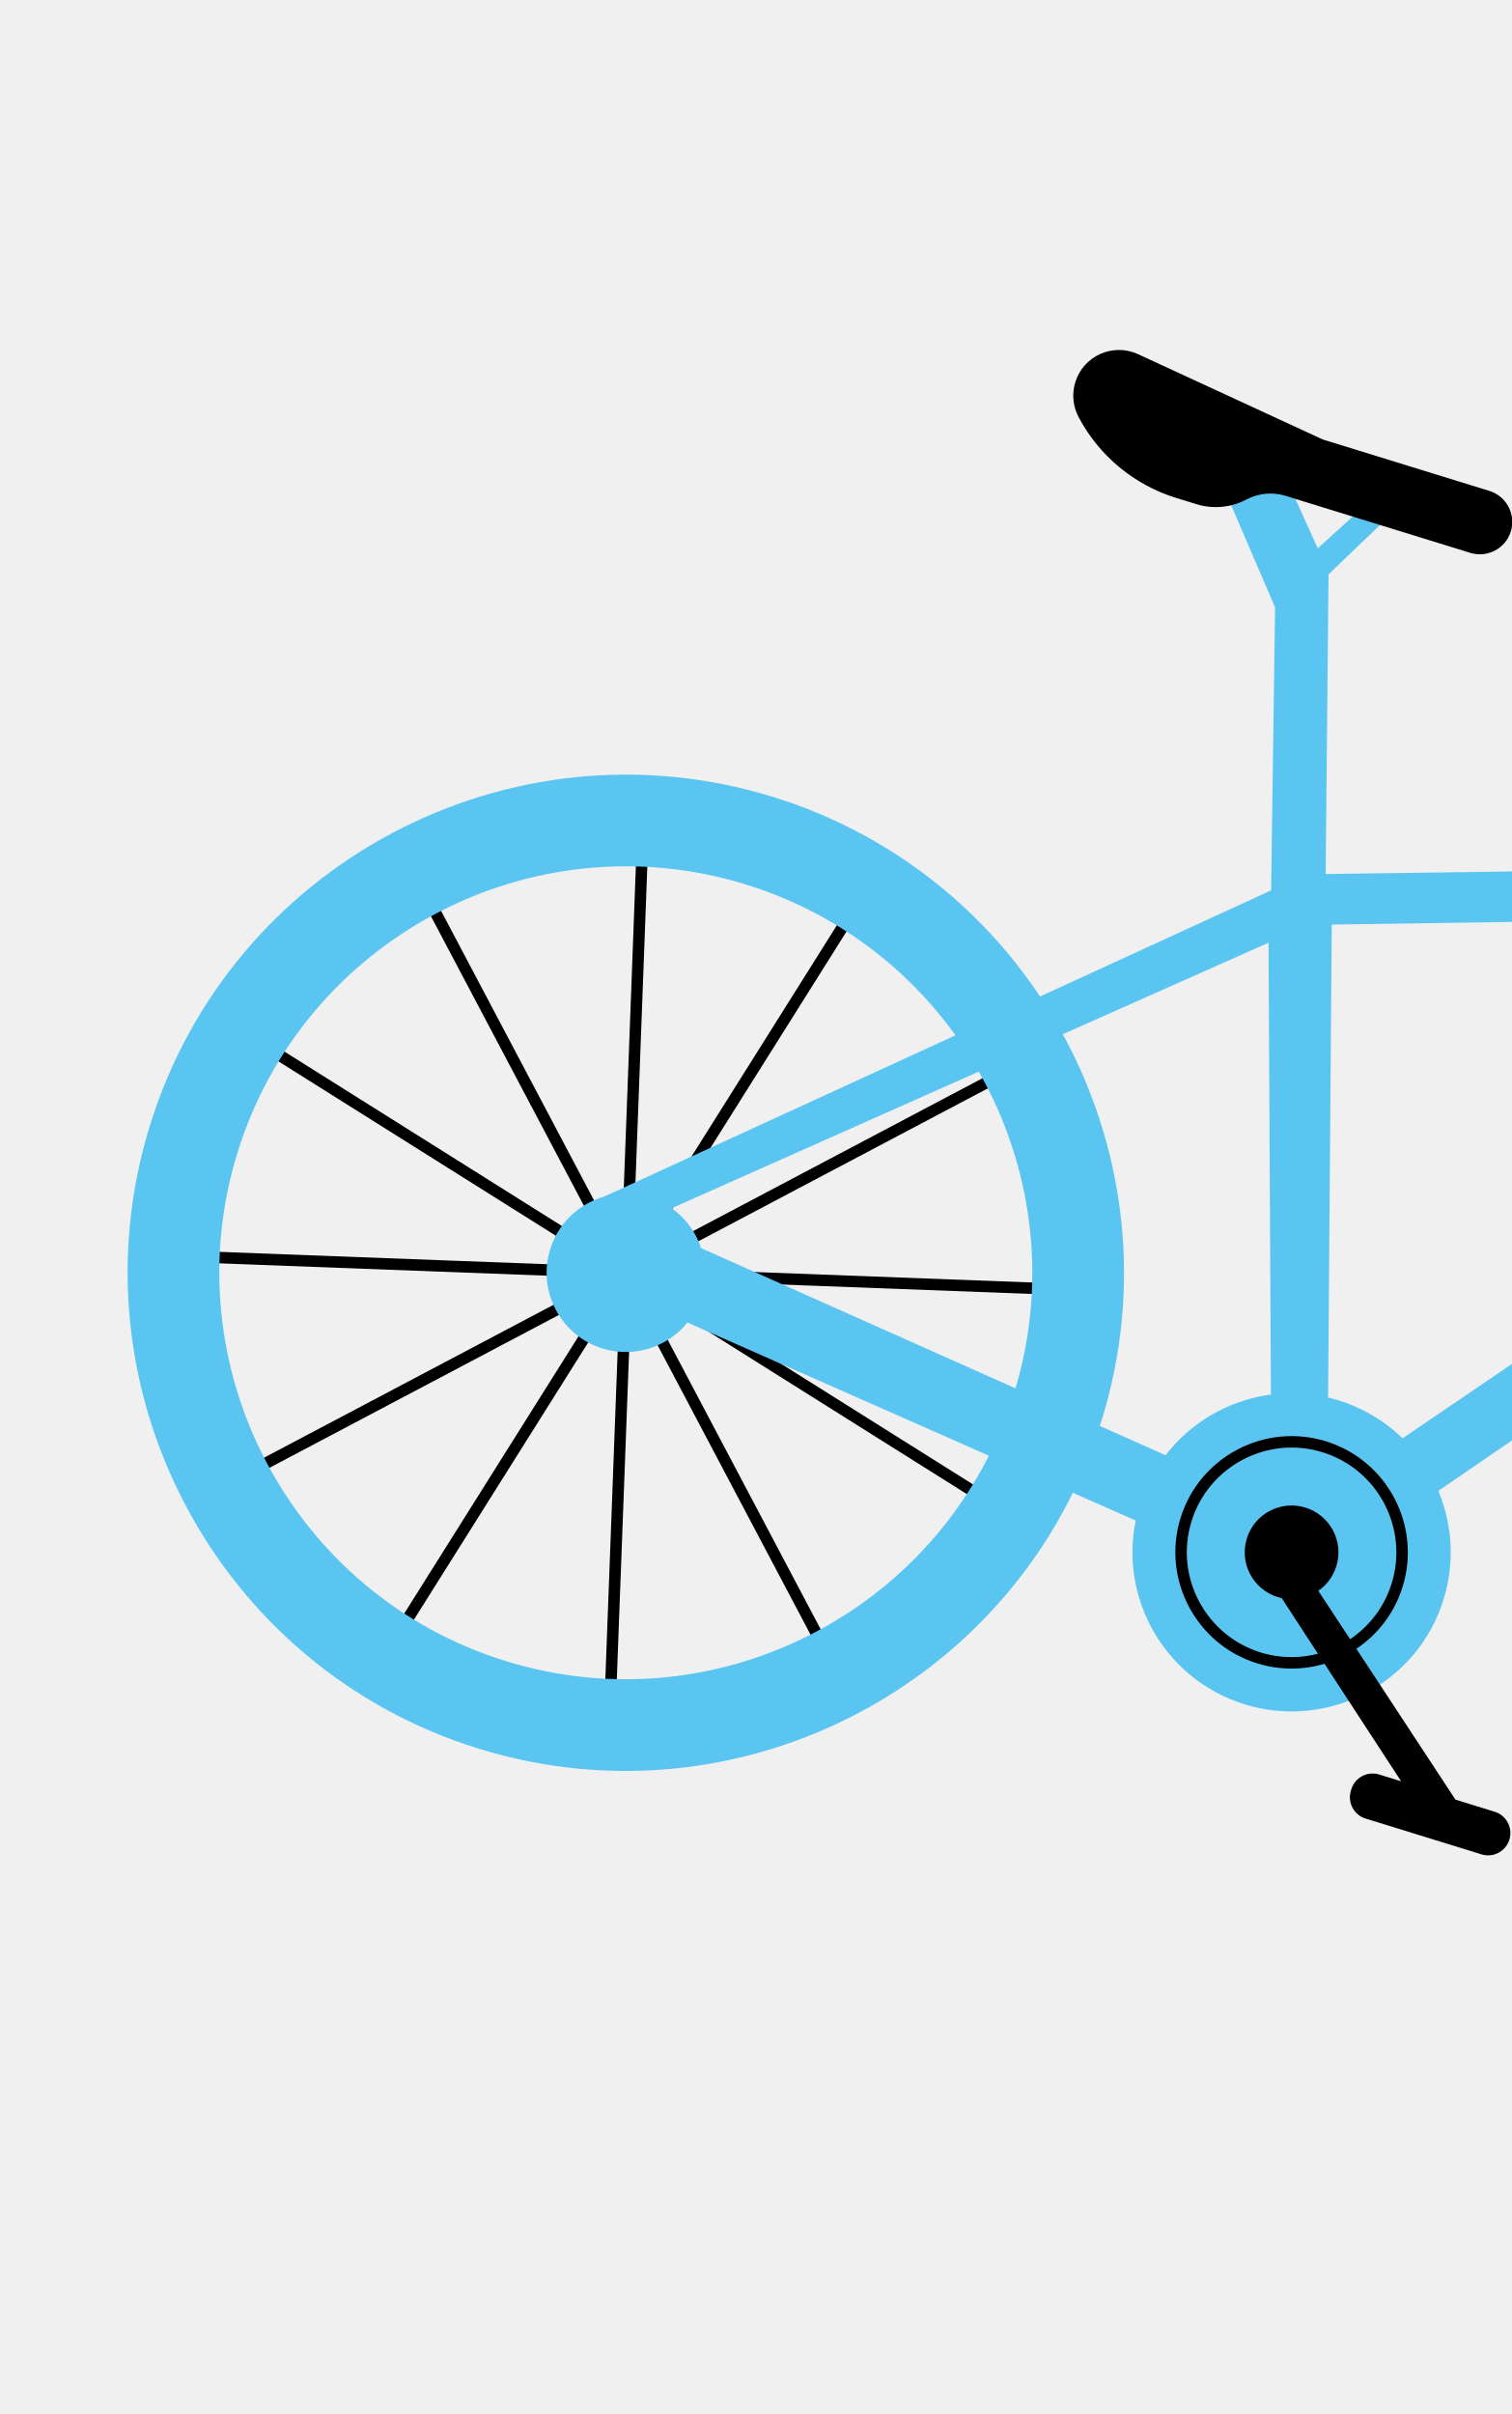
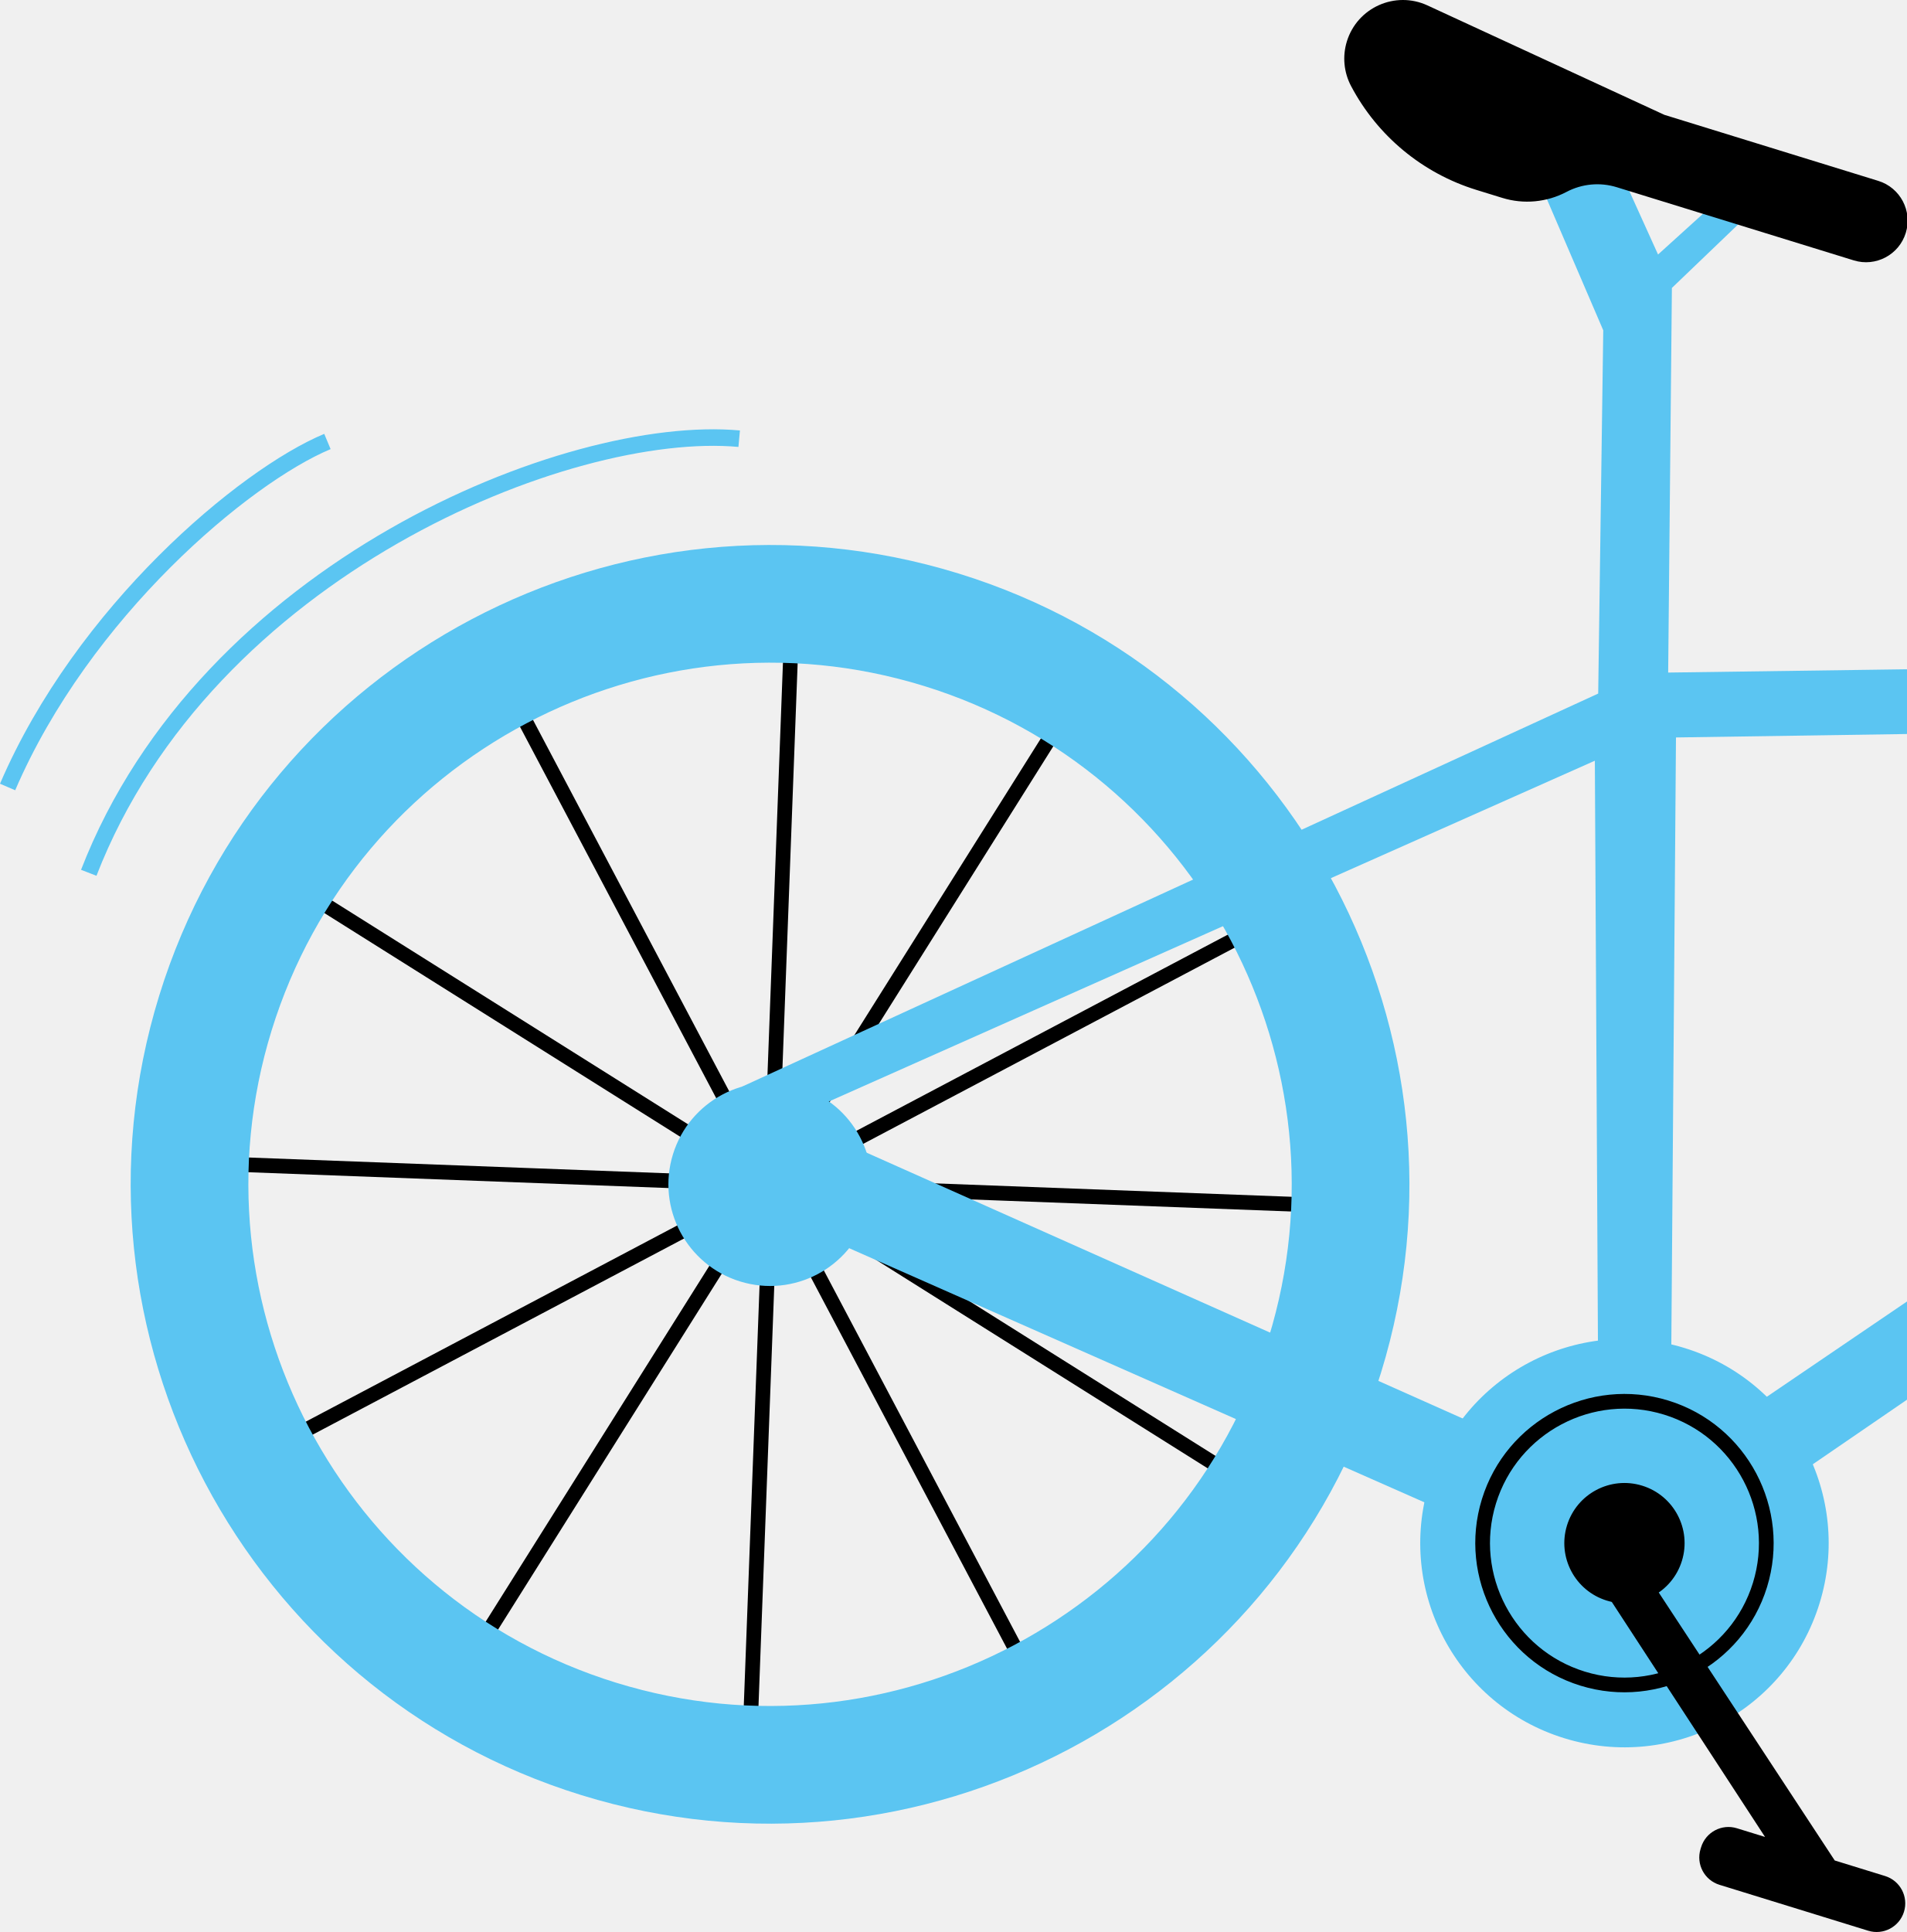
- <svg xmlns="http://www.w3.org/2000/svg" width="352" height="562" viewBox="0 0 352 562" fill="none">
-   <g clip-path="url(#clip0_375_129)">
-     <path d="M93.959 195.525L91.6 196.772L197.396 396.989L199.755 395.743L93.959 195.525Z" fill="black" />
-     <path d="M245.235 242.317L44.994 348.069L46.241 350.429L246.481 244.676L245.235 242.317Z" fill="black" />
-     <path d="M258.903 299.277L32.592 290.752L32.492 293.419L258.803 301.943L258.903 299.277Z" fill="black" />
-     <path d="M151.41 183.267L148.743 183.167L140.245 409.436L142.912 409.537L151.41 183.267Z" fill="black" />
-     <path d="M50.537 234.959L49.117 237.218L240.859 357.735L242.279 355.476L50.537 234.959Z" fill="black" />
-     <path d="M204.715 199.722L84.2 391.415L86.459 392.835L206.974 201.142L204.715 199.722Z" fill="black" />
-     <path d="M111.505 407.121C50.393 388.258 16.018 323.203 34.877 262.105C53.736 201.007 118.798 166.645 179.91 185.509C241.022 204.373 275.397 269.427 256.538 330.525C237.678 391.624 172.617 425.985 111.505 407.121ZM173.615 205.905C123.751 190.513 70.665 218.549 55.277 268.402C39.889 318.254 67.937 371.334 117.8 386.726C167.664 402.117 220.75 374.081 236.138 324.228C251.526 274.376 223.478 221.296 173.615 205.905Z" fill="#5BC5F2" />
-     <path d="M524.318 242.125C528.825 238.408 531.154 232.67 530.509 226.863L524.564 173.276L558.092 168.715C564.167 167.889 567.058 160.788 563.287 155.954L546.707 134.703C544.31 131.632 539.953 130.922 536.706 133.075C533.189 135.408 532.308 140.192 534.764 143.625L547.578 161.533L512.197 166.228L514.262 185.712C510.953 186.26 508.478 189.048 508.328 192.399L507.954 200.735L308.65 203.478L309.325 133.709L324.646 119.023L318.348 117.196L306.812 127.644L296.733 105.374L283.253 109.714L296.873 141.397L295.955 207.288L140.616 278.598L140.613 299.309L301.15 370.223L507.522 228.755L507.853 251.64L511.191 255.626C515.656 260.957 518.319 267.563 518.798 274.5L527.986 407.378L540.578 405.893L524.317 242.125L524.318 242.125ZM149.384 284.401L295.348 219.47L296.04 349.79L149.384 284.401ZM309.057 346.737L310.066 215.25L506.842 212.322L309.057 346.736L309.057 346.737Z" fill="#5BC5F2" />
-     <path d="M289.795 396.786C309.343 402.819 330.081 391.868 336.113 372.324C342.146 352.78 331.189 332.045 311.641 326.012C292.093 319.978 271.356 330.929 265.324 350.473C259.291 370.017 270.247 390.752 289.795 396.786Z" fill="#5BC5F2" />
-     <path d="M292.738 387.255C278.478 382.853 270.457 367.673 274.858 353.416C279.258 339.159 294.44 331.141 308.7 335.543C322.96 339.945 330.981 355.124 326.581 369.382C322.18 383.639 306.998 391.656 292.738 387.255ZM307.913 338.092C295.059 334.124 281.375 341.351 277.408 354.203C273.441 367.054 280.671 380.737 293.525 384.705C306.379 388.672 320.064 381.445 324.031 368.594C327.998 355.743 320.767 342.059 307.913 338.092Z" fill="black" />
-     <path d="M297.502 371.82C303.258 373.597 309.366 370.372 311.142 364.616C312.919 358.86 309.692 352.754 303.935 350.977C298.178 349.2 292.071 352.425 290.295 358.181C288.518 363.937 291.745 370.043 297.502 371.82Z" fill="black" />
-     <path d="M297.8 356.445L292.998 363.756L326.225 414.698L321.122 413.123C318.381 412.277 315.474 413.812 314.628 416.552L314.525 416.887C313.679 419.627 315.215 422.534 317.956 423.38L344.937 431.709C347.677 432.555 350.585 431.019 351.43 428.279C352.276 425.539 350.74 422.632 348 421.786L338.87 418.968L297.8 356.445L297.8 356.445Z" fill="black" />
-     <path d="M342.321 128.709L299.317 115.435C296.289 114.5 293.012 114.806 290.209 116.286C286.624 118.179 282.435 118.571 278.562 117.375L273.843 115.919C264.07 112.902 255.896 106.128 251.118 97.085C249.8 94.591 249.527 91.675 250.359 88.979C252.257 82.829 259.14 79.762 264.985 82.461L307.966 102.31L346.772 114.288C350.755 115.518 352.987 119.743 351.758 123.724C350.529 127.706 346.303 129.938 342.321 128.709Z" fill="black" />
-     <path d="M140.27 313.93C150 316.933 160.323 311.482 163.326 301.753C166.328 292.025 160.875 281.704 151.144 278.7C141.414 275.697 131.091 281.148 128.088 290.877C125.085 300.605 130.539 310.926 140.27 313.93Z" fill="#5BC5F2" />
+ <svg xmlns="http://www.w3.org/2000/svg" width="345.977" height="350.465" viewBox="0 0 345.977 350.465" fill="none" version="1.1" id="svg133">
+   <g clip-path="url(#clip0_378_223)" id="g124" transform="translate(-14.00027,-149.476)">
+     <path d="m 101.959,263.525 -2.36,1.247 105.796,200.217 2.359,-1.246 z" fill="#000000" id="path96" />
+     <path d="M 253.235,310.317 52.994,416.069 54.241,418.429 254.481,312.676 Z" fill="#000000" id="path98" />
+     <path d="m 266.903,367.277 -226.311,-8.525 -0.1,2.667 226.311,8.524 z" fill="#000000" id="path100" />
+     <path d="m 159.41,251.267 -2.667,-0.1 -8.498,226.269 2.667,0.101 z" fill="#000000" id="path102" />
+     <path d="m 58.537,302.959 -1.42,2.259 191.743,120.517 1.42,-2.259 z" fill="#000000" id="path104" />
+     <path d="M 212.715,267.722 92.2,459.415 94.459,460.835 214.974,269.142 Z" fill="#000000" id="path106" />
+     <path d="M 119.505,475.121 C 58.393,456.258 24.018,391.203 42.877,330.105 61.736,269.007 126.798,234.645 187.91,253.509 c 61.112,18.864 95.487,83.918 76.628,145.016 -18.86,61.099 -83.921,95.46 -145.033,76.596 z m 62.11,-201.216 C 131.751,258.513 78.665,286.549 63.277,336.402 47.889,386.254 75.937,439.334 125.8,454.726 c 49.864,15.391 102.95,-12.645 118.338,-62.498 15.388,-49.852 -12.66,-102.932 -62.523,-118.323 z" fill="#5bc5f2" id="path108" />
+     <path d="m 532.318,310.125 c 4.507,-3.717 6.836,-9.455 6.191,-15.262 l -5.945,-53.587 33.528,-4.561 c 6.075,-0.826 8.966,-7.927 5.195,-12.761 l -16.58,-21.251 c -2.397,-3.071 -6.754,-3.781 -10.001,-1.628 -3.517,2.333 -4.398,7.117 -1.942,10.55 l 12.814,17.908 -35.381,4.695 2.065,19.484 c -3.309,0.548 -5.784,3.336 -5.934,6.687 l -0.374,8.336 -199.304,2.743 0.675,-69.769 15.321,-14.686 -6.298,-1.827 -11.536,10.448 -10.079,-22.27 -13.48,4.34 13.62,31.683 -0.918,65.891 -155.339,71.31 -0.003,20.711 160.537,70.914 206.372,-141.468 0.331,22.885 3.338,3.986 c 4.465,5.331 7.128,11.937 7.607,18.874 l 9.188,132.878 12.592,-1.485 -16.261,-163.768 z m -374.934,42.276 145.964,-64.931 0.692,130.32 z m 159.673,62.336 1.009,-131.487 196.776,-2.928 -197.785,134.414 z" fill="#5bc5f2" id="path110" />
+     <path d="m 297.795,464.786 c 19.548,6.033 40.286,-4.918 46.318,-24.462 6.033,-19.544 -4.924,-40.279 -24.472,-46.312 -19.548,-6.034 -40.285,4.917 -46.317,24.461 -6.033,19.544 4.923,40.279 24.471,46.313 z" fill="#5bc5f2" id="path112" />
+     <path d="m 300.738,455.255 c -14.26,-4.402 -22.281,-19.582 -17.88,-33.839 4.4,-14.257 19.582,-22.275 33.842,-17.873 14.26,4.402 22.281,19.581 17.881,33.839 -4.401,14.257 -19.583,22.274 -33.843,17.873 z m 15.175,-49.163 c -12.854,-3.968 -26.538,3.259 -30.505,16.111 -3.967,12.851 3.263,26.534 16.117,30.502 12.854,3.967 26.539,-3.26 30.506,-16.111 3.967,-12.851 -3.264,-26.535 -16.118,-30.502 z" fill="#000000" id="path114" />
+     <path d="m 305.502,439.82 c 5.756,1.777 11.864,-1.448 13.64,-7.204 1.777,-5.756 -1.45,-11.862 -7.207,-13.639 -5.757,-1.777 -11.864,1.448 -13.64,7.204 -1.777,5.756 1.45,11.862 7.207,13.639 z" fill="#000000" id="path116" />
+     <path d="m 305.8,424.445 -4.802,7.311 33.227,50.942 -5.103,-1.575 c -2.741,-0.846 -5.648,0.689 -6.494,3.429 l -0.103,0.335 c -0.846,2.74 0.69,5.647 3.431,6.493 l 26.981,8.329 c 2.74,0.846 5.648,-0.69 6.493,-3.43 0.846,-2.74 -0.69,-5.647 -3.43,-6.493 l -9.13,-2.818 z" fill="#000000" id="path118" />
+     <path d="m 350.321,196.709 -43.004,-13.274 c -3.028,-0.935 -6.305,-0.629 -9.108,0.851 -3.585,1.893 -7.774,2.285 -11.647,1.089 l -4.719,-1.456 c -9.773,-3.017 -17.947,-9.791 -22.725,-18.834 -1.318,-2.494 -1.591,-5.41 -0.759,-8.106 1.898,-6.149 8.781,-9.217 14.626,-6.518 l 42.981,19.849 38.806,11.978 c 3.983,1.23 6.215,5.455 4.986,9.436 -1.229,3.982 -5.455,6.214 -9.437,4.985 z" fill="#000000" id="path120" />
+     <path d="m 148.27,381.93 c 9.73,3.003 20.053,-2.448 23.056,-12.177 3.002,-9.728 -2.451,-20.049 -12.182,-23.053 -9.73,-3.003 -20.053,2.448 -23.056,12.177 -3.003,9.728 2.451,20.049 12.182,23.053 z" fill="#5bc5f2" id="path122" />
  </g>
-   <defs>
-     <clipPath id="clip0_375_129">
-       <rect width="638" height="390" fill="white" transform="translate(115.701 0.260254) rotate(17.154)" />
+   <path d="m 134.106,79.579 c -31.068,-2.831 -96.676,23.673 -118.004,78.747 m 43.302,-78.24 c -15.134,6.334 -44.357,30.896 -58.026,62.674" stroke="#5bc5f2" stroke-width="3" id="path126" />
+   <defs id="defs131">
+     <clipPath id="clip0_378_223">
+       <rect width="638" height="390" fill="#ffffff" transform="rotate(17.154,-164.4389,444.2108)" id="rect128" x="0" y="0" />
    </clipPath>
  </defs>
</svg>
